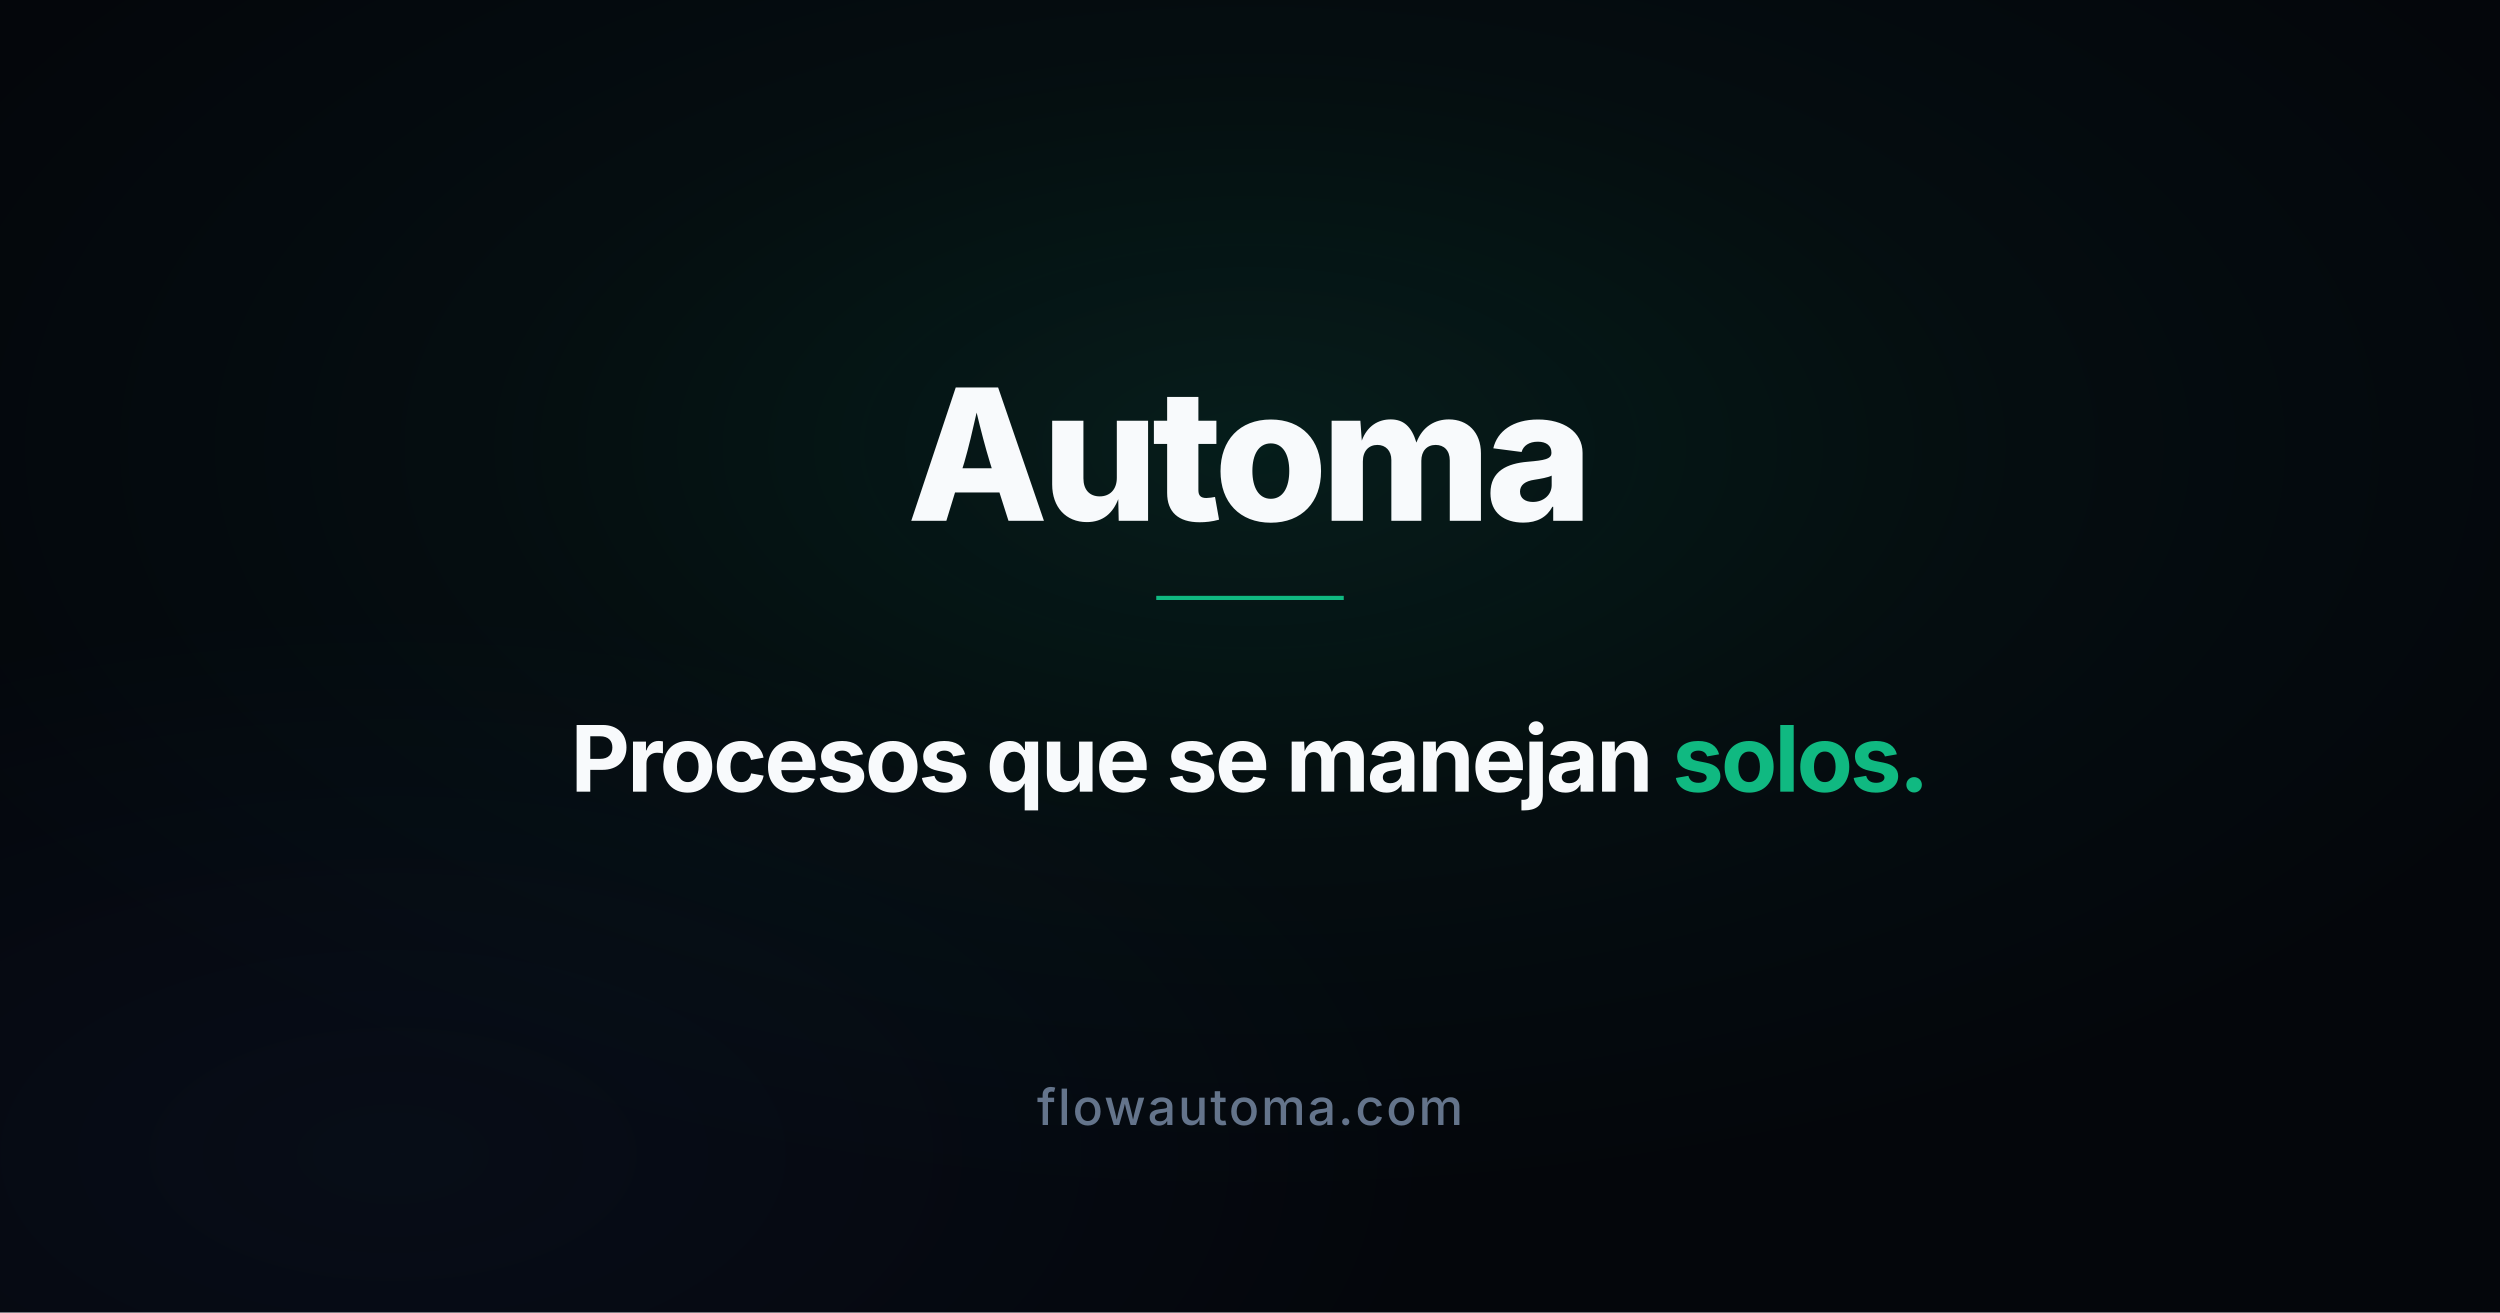
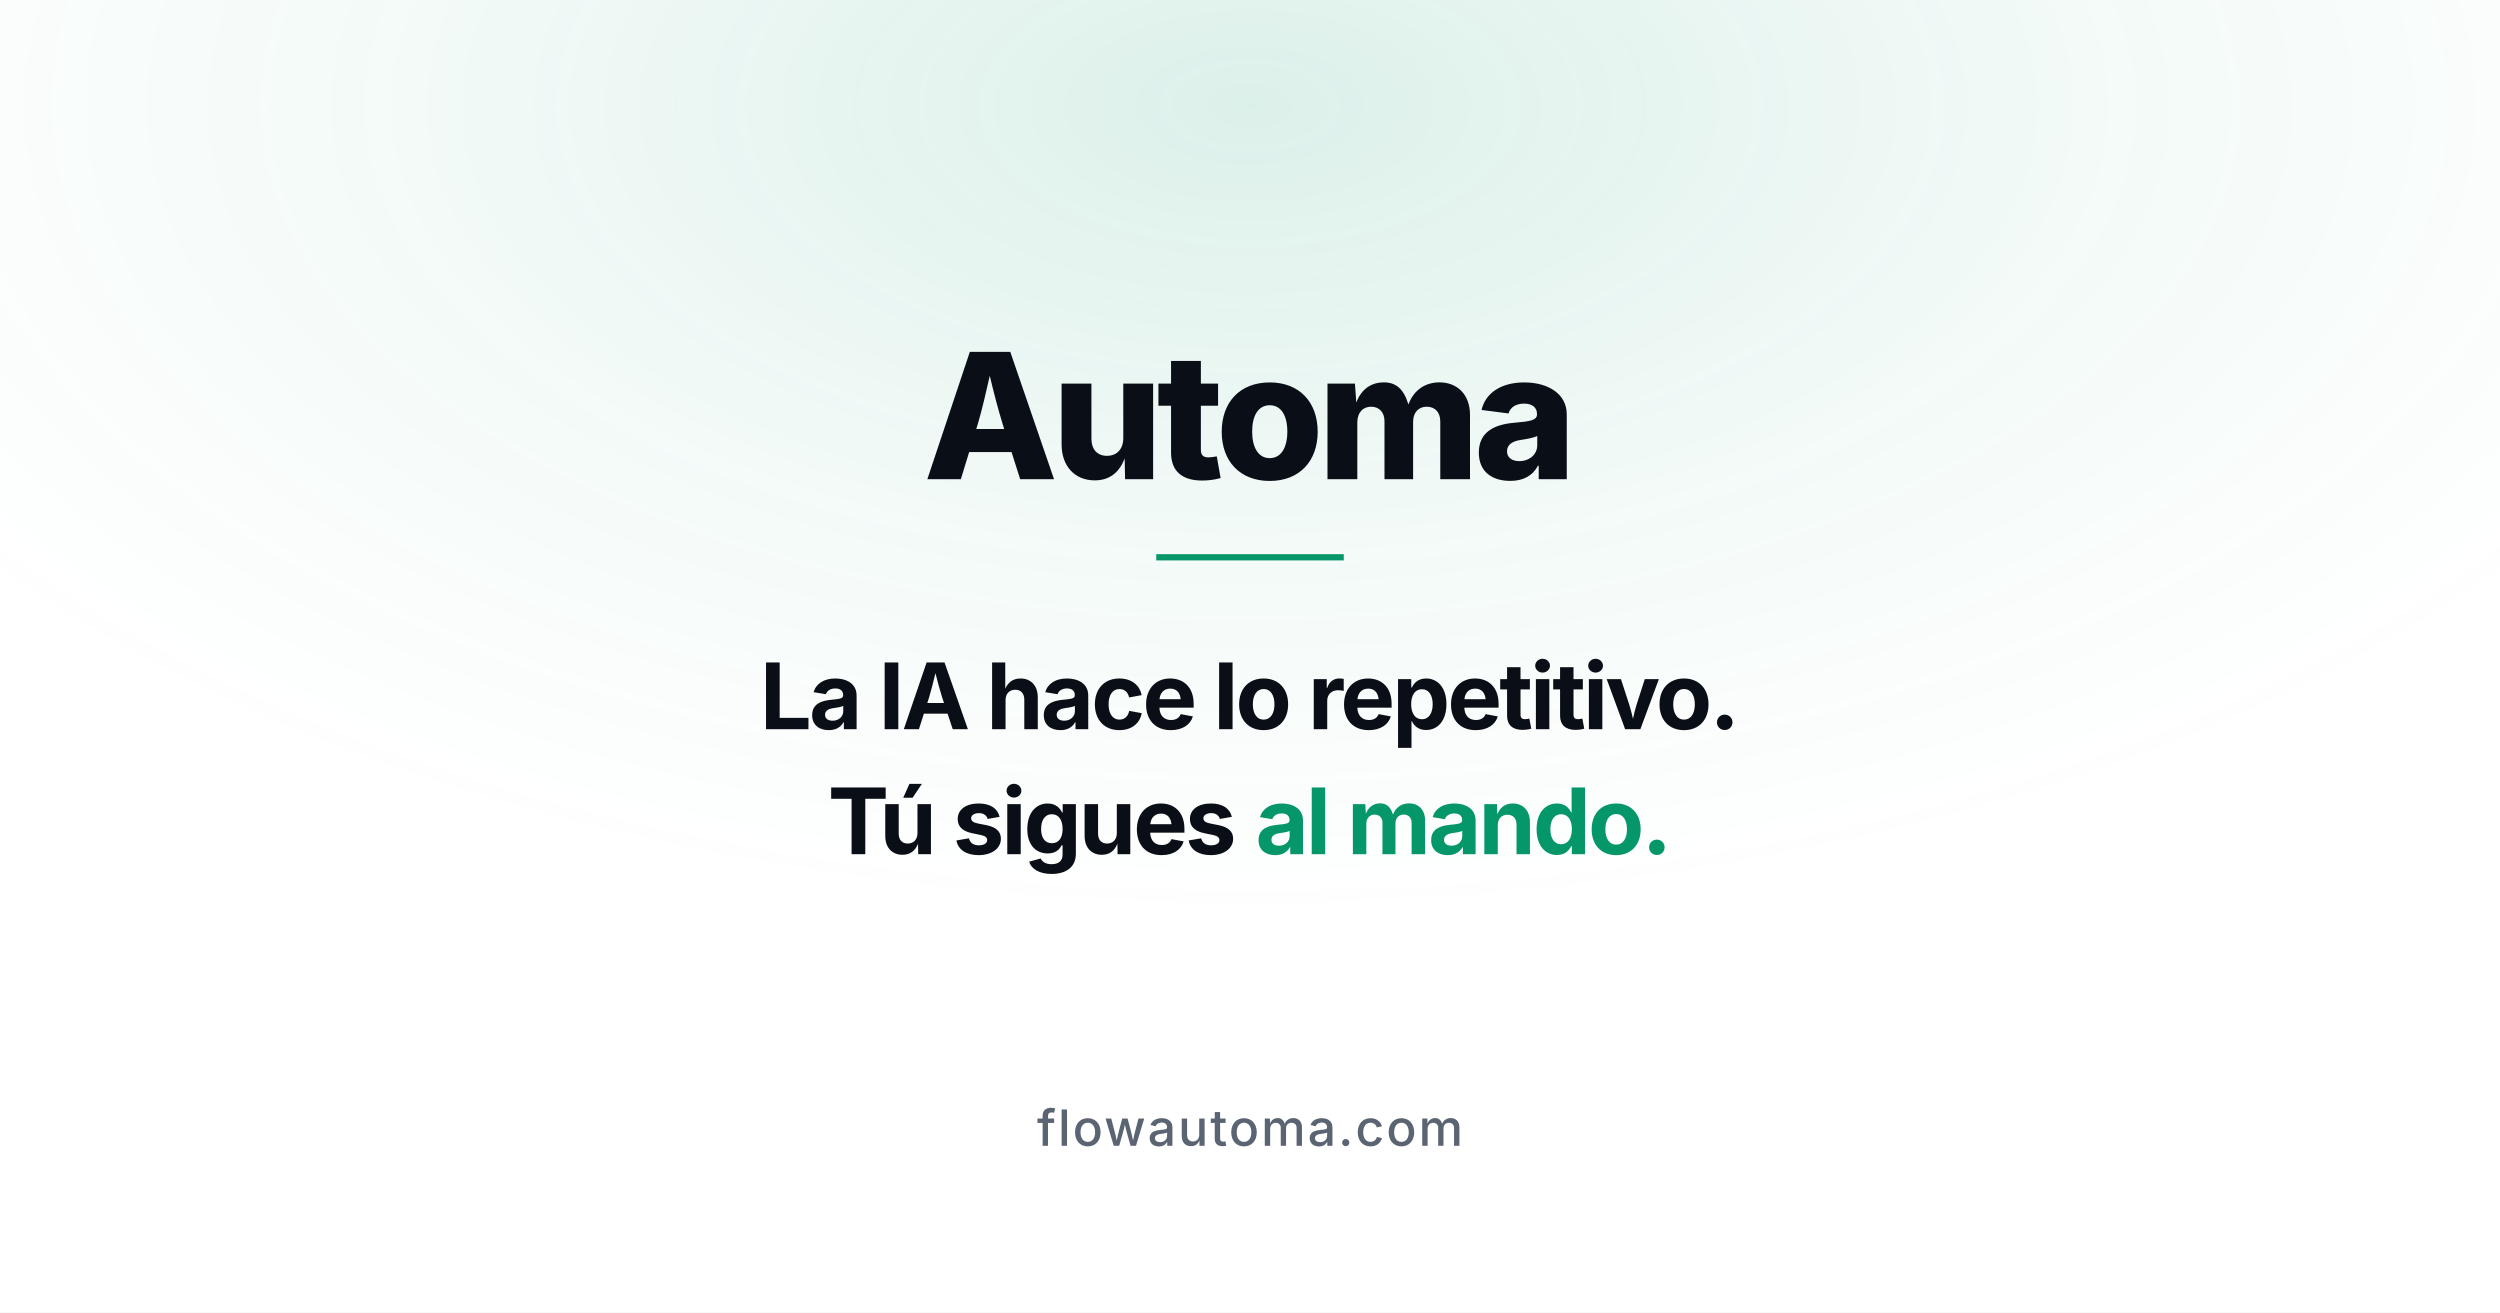
- <svg xmlns="http://www.w3.org/2000/svg" viewBox="0 0 1200 630" width="1200" height="630" role="img" aria-label="Automa — Procesos que se manejan solos">
+ <svg xmlns="http://www.w3.org/2000/svg" viewBox="0 0 1200 630" width="1200" height="630" role="img" aria-label="Automa — La IA hace lo repetitivo. Tú sigues al mando.">
  <defs>
-     <radialGradient id="glow" cx="50%" cy="34%" r="58%">
-       <stop offset="0%" stop-color="#10B981" stop-opacity="0.13" />
-       <stop offset="52%" stop-color="#10B981" stop-opacity="0.04" />
-       <stop offset="100%" stop-color="#10B981" stop-opacity="0" />
-     </radialGradient>
-     <radialGradient id="glowBlue" cx="16%" cy="88%" r="42%">
-       <stop offset="0%" stop-color="#3B82F6" stop-opacity="0.055" />
-       <stop offset="100%" stop-color="#3B82F6" stop-opacity="0" />
+     <radialGradient id="glow" cx="50%" cy="8%" r="62%">
+       <stop offset="0%" stop-color="#059669" stop-opacity="0.14" />
+       <stop offset="55%" stop-color="#059669" stop-opacity="0.045" />
+       <stop offset="100%" stop-color="#059669" stop-opacity="0" />
    </radialGradient>
  </defs>
-   <rect width="1200" height="630" fill="#04060B" />
+   <rect width="1200" height="630" fill="#FFFFFF" />
  <rect width="1200" height="630" fill="url(#glow)" />
-   <rect width="1200" height="630" fill="url(#glowBlue)" />
-   <text x="600" y="250" font-family="Syne, Inter, Helvetica, Arial, sans-serif" font-size="88" font-weight="800" letter-spacing="-3" text-anchor="middle" fill="#F8FAFC">Automa</text>
-   <rect x="555" y="286" width="90" height="2" fill="#10B981" />
-   <text x="600" y="380" font-family="Syne, Inter, Helvetica, Arial, sans-serif" font-size="44" font-weight="700" letter-spacing="-1.3" text-anchor="middle" fill="#F8FAFC">Procesos que se manejan <tspan fill="#10B981">solos.</tspan>
+   <text x="600" y="230" font-family="Syne, Inter, Helvetica, Arial, sans-serif" font-size="84" font-weight="800" letter-spacing="-3" text-anchor="middle" fill="#0A0E17">Automa</text>
+   <rect x="555" y="266" width="90" height="3" fill="#059669" />
+   <text x="600" y="350" font-family="Syne, Inter, Helvetica, Arial, sans-serif" font-size="44" font-weight="700" letter-spacing="-1.3" text-anchor="middle" fill="#0A0E17">La IA hace lo repetitivo.</text>
+   <text x="600" y="410" font-family="Syne, Inter, Helvetica, Arial, sans-serif" font-size="44" font-weight="700" letter-spacing="-1.3" text-anchor="middle" fill="#0A0E17">Tú sigues <tspan fill="#059669">al mando.</tspan>
  </text>
-   <text x="600" y="540" font-family="Inter, Helvetica, Arial, sans-serif" font-size="24" font-weight="500" letter-spacing="1" text-anchor="middle" fill="#64748B">flowautoma.com</text>
+   <text x="600" y="550" font-family="Inter, Helvetica, Arial, sans-serif" font-size="24" font-weight="500" letter-spacing="1" text-anchor="middle" fill="#5B6472">flowautoma.com</text>
</svg>
